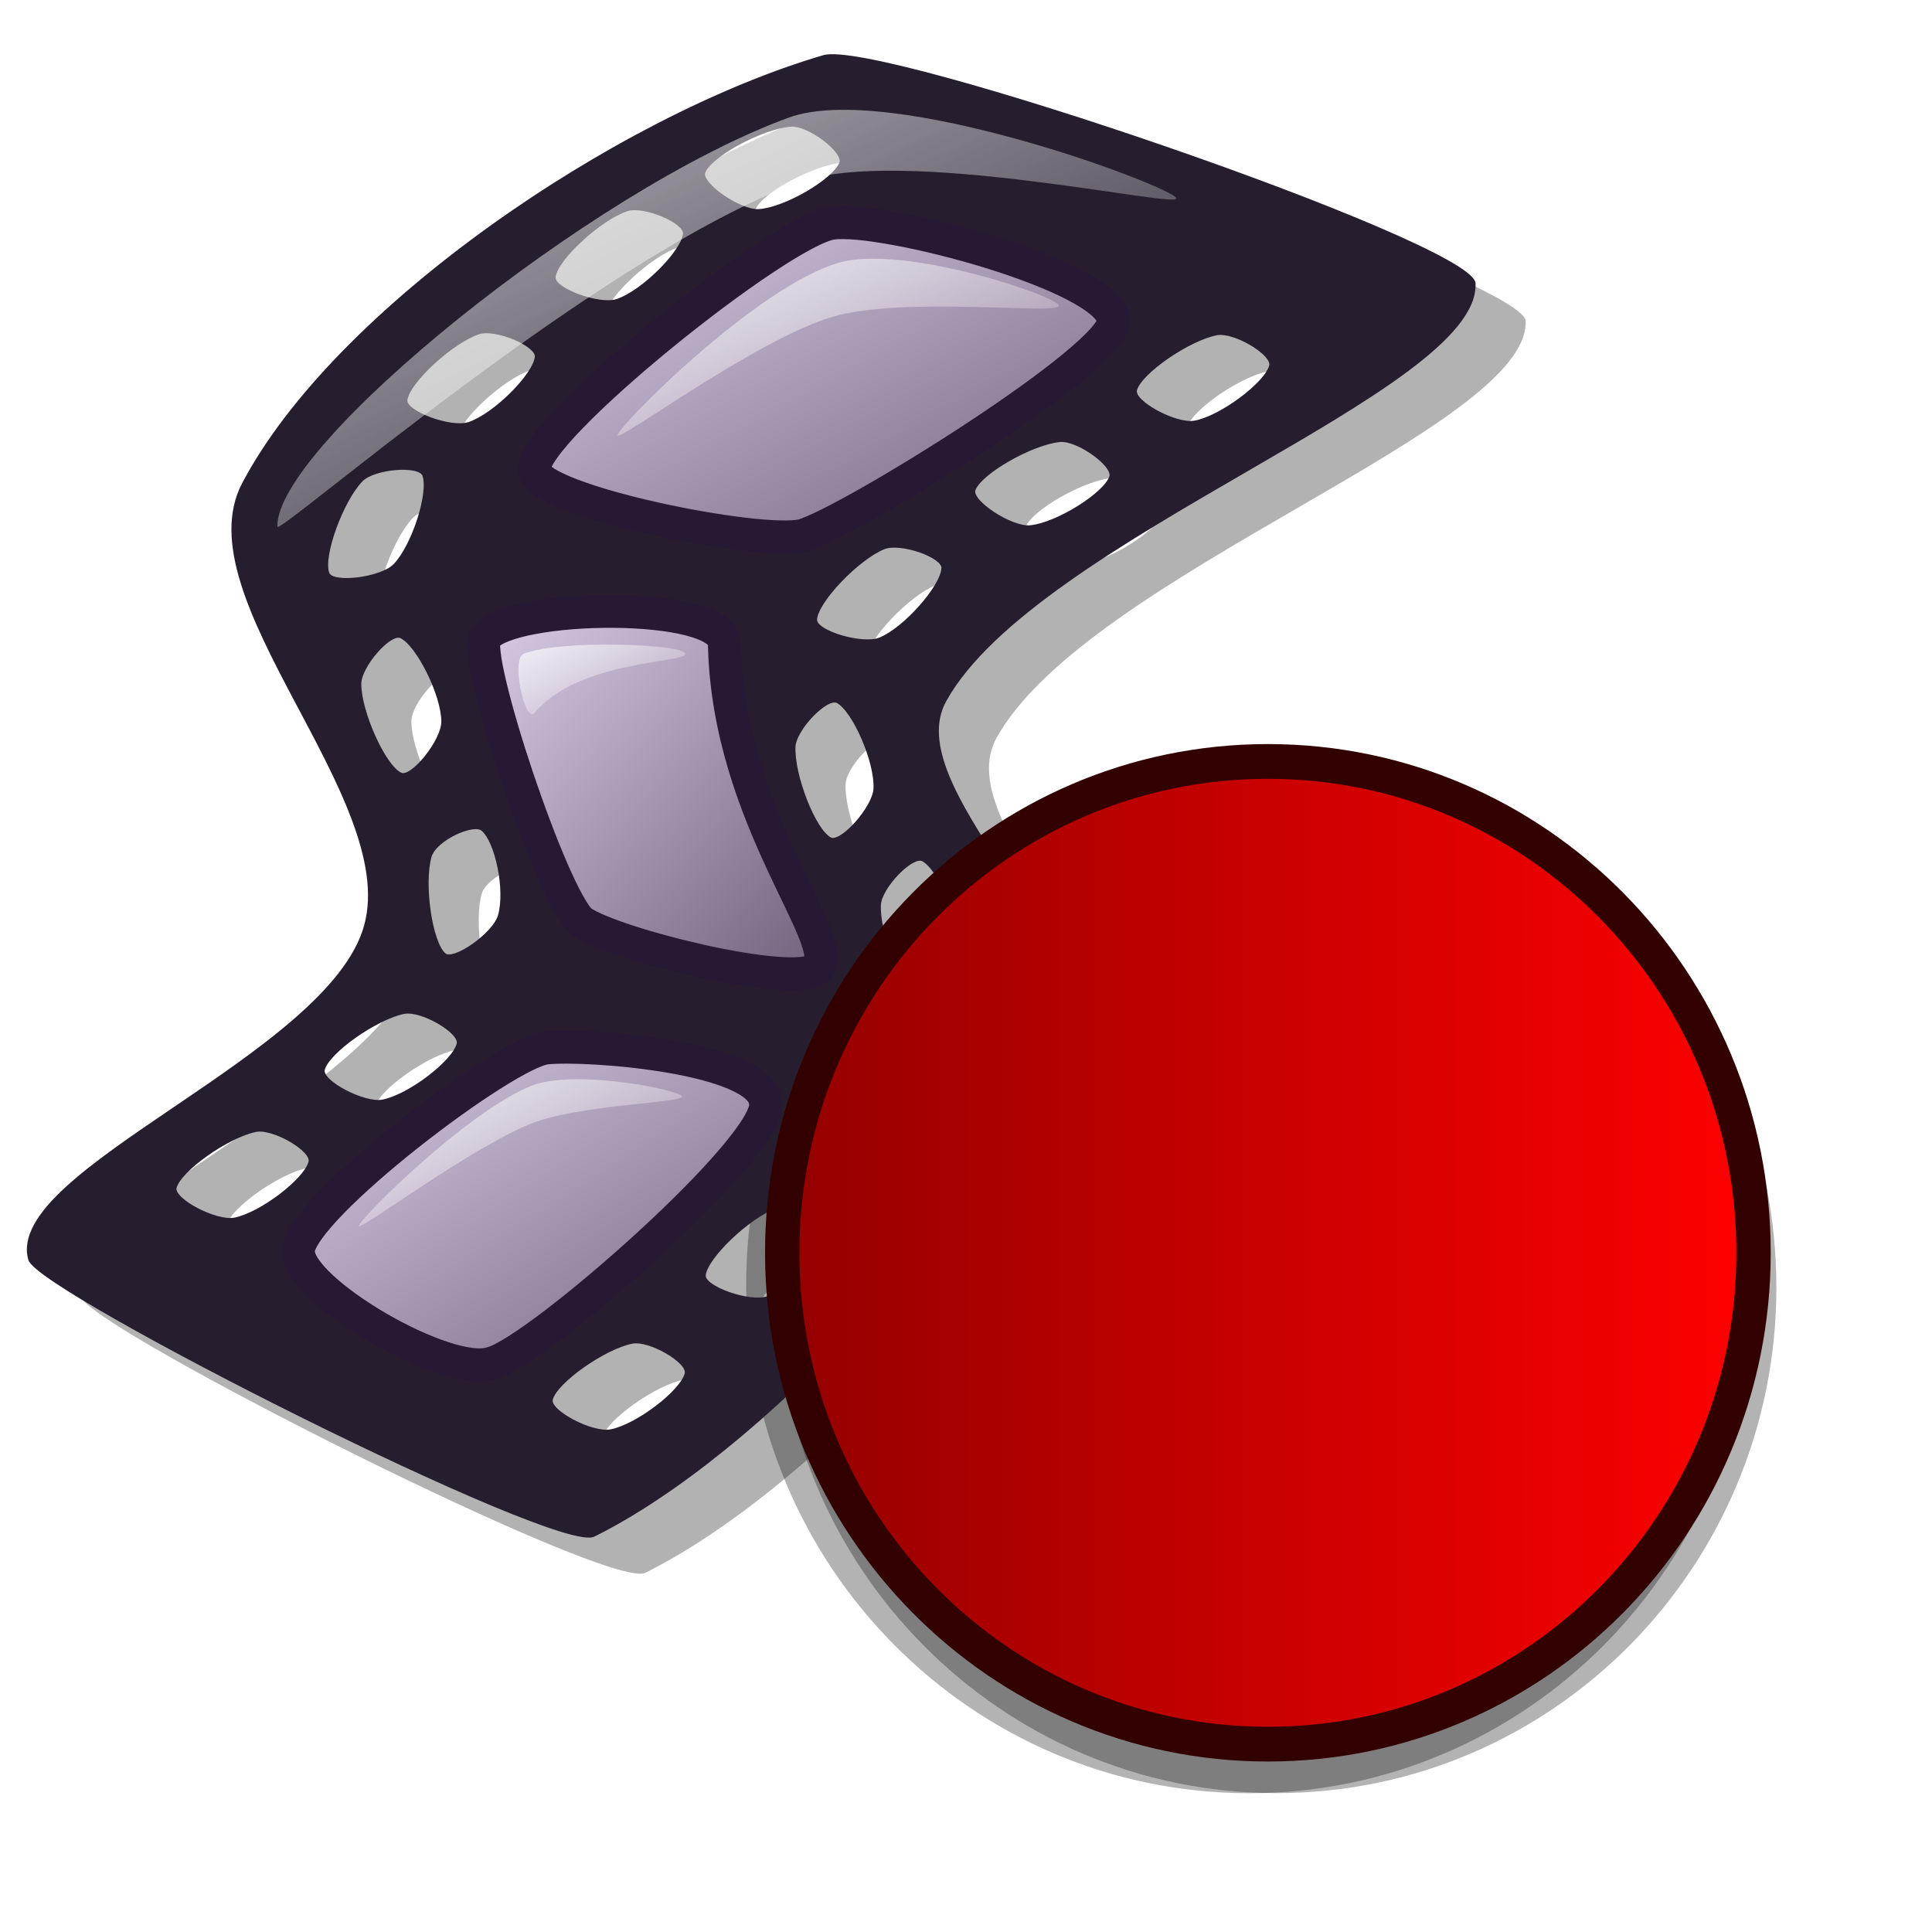
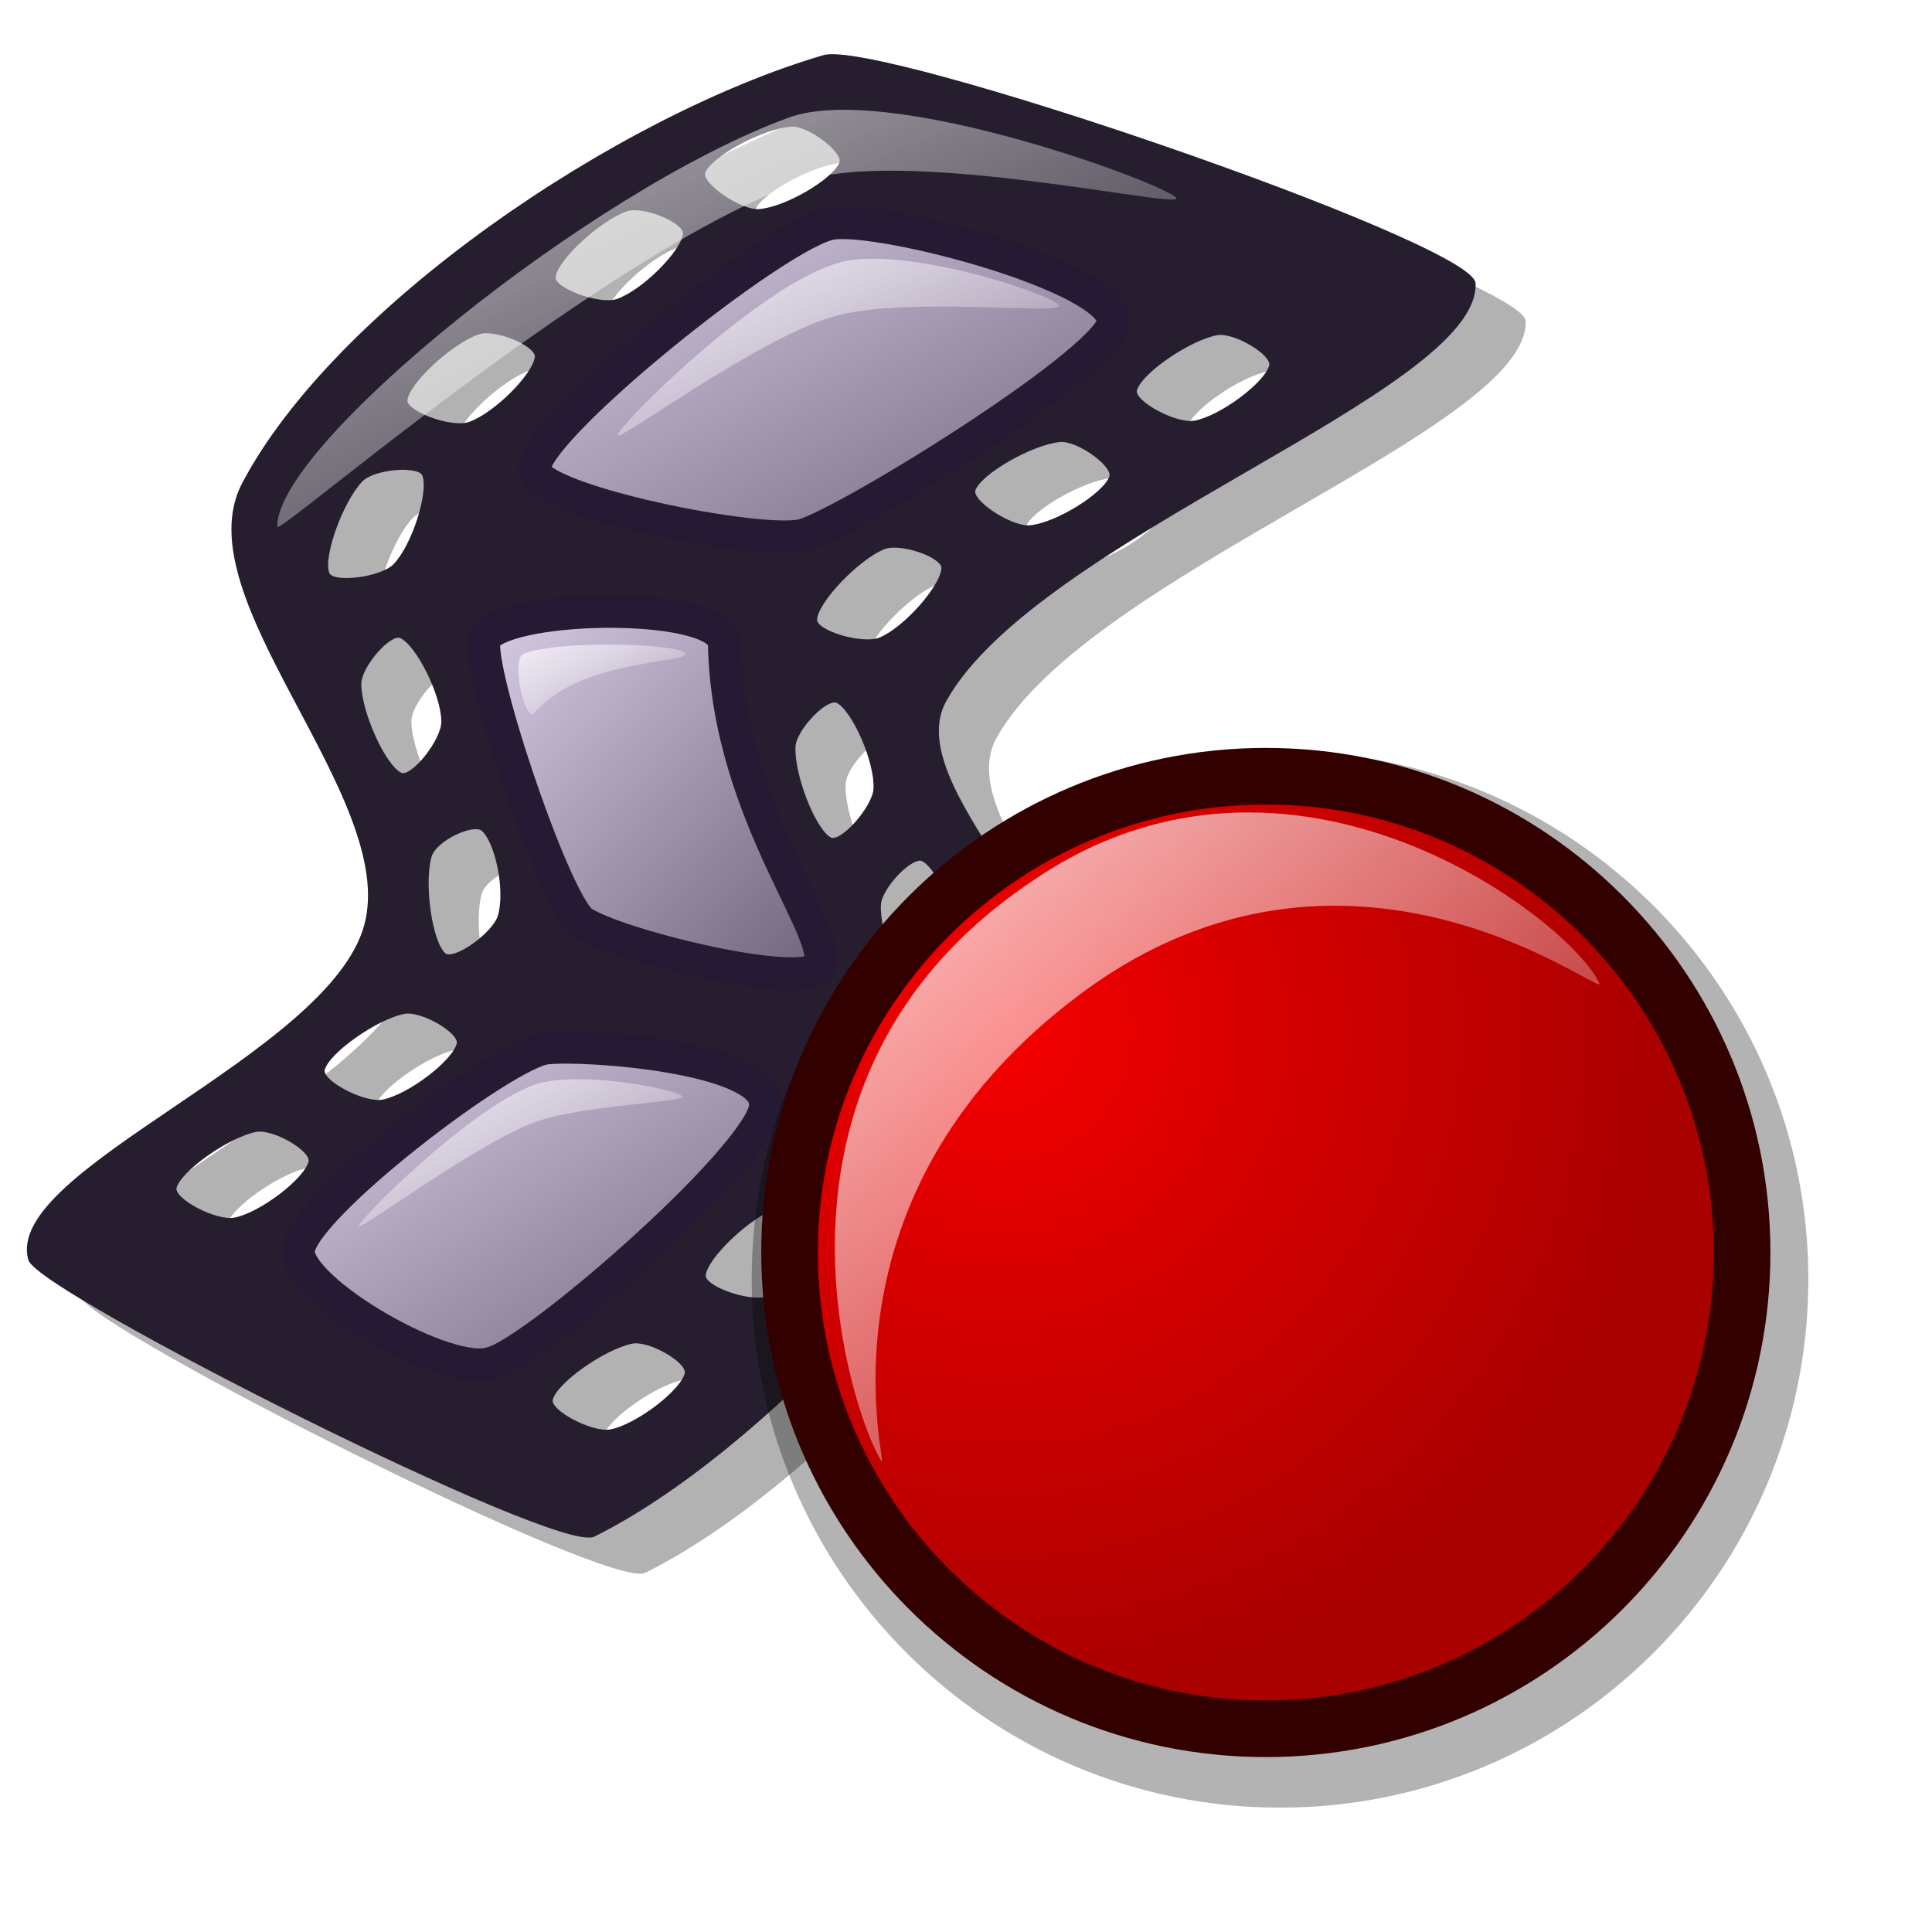
<svg xmlns="http://www.w3.org/2000/svg" xmlns:xlink="http://www.w3.org/1999/xlink" id="svg1" width="48pt" height="48pt">
  <defs id="defs3">
    <linearGradient id="linearGradient669">
      <stop style="stop-color:#ff0000;stop-opacity:1;" offset="0" id="stop670" />
      <stop style="stop-color:#940000;stop-opacity:1;" offset="1" id="stop671" />
    </linearGradient>
    <linearGradient id="linearGradient642">
      <stop style="stop-color:#d9cce6;stop-opacity:1;" offset="0" id="stop643" />
      <stop style="stop-color:#73667f;stop-opacity:1;" offset="1" id="stop644" />
    </linearGradient>
    <linearGradient id="linearGradient866">
      <stop style="stop-color:#ffffff;stop-opacity:1;" offset="0" id="stop867" />
      <stop style="stop-color:#d9cce6;stop-opacity:1;" offset="1" id="stop868" />
    </linearGradient>
    <linearGradient id="linearGradient584">
      <stop style="stop-color:#ffffff;stop-opacity:1;" offset="0" id="stop585" />
      <stop style="stop-color:#ffffff;stop-opacity:0;" offset="1" id="stop586" />
    </linearGradient>
    <linearGradient xlink:href="#linearGradient642" id="linearGradient586" x1="-0" y1="-0" x2="1" y2="-0" />
    <linearGradient xlink:href="#linearGradient866" id="linearGradient587" x1="-0" y1="-0" x2="1" y2="-0" />
    <linearGradient xlink:href="#linearGradient866" id="linearGradient638" x1="-0" y1="-0" x2="1" y2="-0" />
    <radialGradient xlink:href="#linearGradient642" id="radialGradient639" />
    <linearGradient xlink:href="#linearGradient866" id="linearGradient640" x1="-0" y1="-0" x2="1" y2="-0" />
    <linearGradient xlink:href="#linearGradient669" id="linearGradient641" x1="0" y1="-0" x2="1" y2="-0" />
    <linearGradient xlink:href="#linearGradient584" id="linearGradient645" x1="0.015" y1="0.008" x2="0.978" y2="0.977" />
    <linearGradient xlink:href="#linearGradient584" id="linearGradient822" x1="-0" y1="-0" x2="0.993" y2="1" />
    <linearGradient xlink:href="#linearGradient584" id="linearGradient823" x1="-0" y1="-0" x2="0.985" y2="1" />
    <linearGradient xlink:href="#linearGradient584" id="linearGradient824" x1="0" y1="-0" x2="0.989" y2="0.966" />
    <linearGradient xlink:href="#linearGradient584" id="linearGradient825" x1="0" y1="0.016" x2="0.996" y2="0.992" />
    <linearGradient xlink:href="#linearGradient642" id="linearGradient826" x1="-0.004" y1="0.008" x2="0.987" y2="0.977" />
    <linearGradient xlink:href="#linearGradient642" id="linearGradient827" x1="-0" y1="0" x2="0.967" y2="0.977" />
    <linearGradient xlink:href="#linearGradient642" id="linearGradient828" x1="-0" y1="-0" x2="0.996" y2="1.023" />
+     <radialGradient id="radialGradient924" xlink:href="#linearGradient914" />
+     <linearGradient y2="1.008" x2="0.992" y1="0.016" x1="0.023" id="linearGradient922" xlink:href="#linearGradient584" />
+     <radialGradient gradientTransform="matrix(0.904192,0,0,0.904192,-1.245492,-1.620705)" gradientUnits="userSpaceOnUse" fy="23.082" fx="20.602" r="36.91" cy="23.507" cx="20.602" id="radialGradient917" xlink:href="#linearGradient578" />
+     <linearGradient y2="1.008" x2="1" y1="0.016" x1="-0" id="linearGradient600" xlink:href="#linearGradient584" />
+     <linearGradient y2="0.992" x2="0.987" y1="0" x1="0" id="linearGradient599" xlink:href="#linearGradient914" />
+     <linearGradient y2="1.008" x2="0.992" y1="0.016" x1="0.023" id="linearGradient583" xlink:href="#linearGradient584" />
+     <linearGradient gradientUnits="userSpaceOnUse" gradientTransform="matrix(1.08563,0,0,0.921124,1.118000e-3,2.940356e-15)" y2="43.975" x2="43.013" y1="9.267" x1="8.493" id="linearGradient581" xlink:href="#linearGradient584" />
+     <linearGradient id="linearGradient578">
+       <stop id="stop579" offset="0" style="stop-color:#f50000;stop-opacity:1;" />
+       <stop id="stop580" offset="1" style="stop-color:#a90000;stop-opacity:1;" />
+     </linearGradient>
+     <linearGradient id="linearGradient1506">
+       <stop id="stop1508" offset="0" style="stop-color:#ffffff;stop-opacity:1;" />
+       <stop id="stop1510" offset="1" style="stop-color:#ffffff;stop-opacity:0;" />
+     </linearGradient>
+     <linearGradient id="linearGradient914">
+       <stop id="stop915" offset="0" style="stop-color:#ffffff;stop-opacity:1;" />
+       <stop id="stop916" offset="1" style="stop-color:#7f7f7f;stop-opacity:1;" />
+     </linearGradient>
  </defs>
-   <g transform="matrix(-0.607092,0,0,0.614198,60.91891,22.71075)" style="font-size:12;opacity:0.3;stroke:#000000;" id="g663">
-     <ellipse cx="47.596" cy="41.556" rx="28.881" ry="28.881" transform="matrix(0.917566,0,0,0.917566,-11.48724,-5.833475)" style="fill-rule:evenodd;stroke-width:2.054;" id="ellipse664" />
-     <ellipse cx="42.107" cy="34.268" rx="21.773" ry="21.773" transform="matrix(0.934849,0,0,0.934849,-7.035911,0.205833)" style="fill-rule:evenodd;stroke-width:1pt;" id="ellipse665" />
-   </g>
  <path d="M 2.685 42.967 C 1.832 40.023 12.619 36.226 13.808 31.905 C 14.978 27.658 7.773 21.044 9.763 17.265 C 12.829 11.446 22.157 5.118 28.976 3.112 C 30.737 2.545 50.294 9.246 50.539 10.615 C 50.718 14.177 36.018 19.028 33.012 24.443 C 31.412 27.324 38.05 32.339 36.719 35.504 C 34.174 41.558 26.824 49.395 21.383 52.097 C 20.262 52.737 3.044 44.043 2.685 42.967 z M 39.323 14.163 C 39.223 14.554 40.658 15.329 41.273 15.217 C 42.147 15.059 43.64 13.94 43.79 13.352 C 43.889 12.967 42.593 12.195 42.019 12.3 C 41.104 12.466 39.472 13.582 39.323 14.163 z M 33.974 17.468 C 33.841 17.85 35.206 18.742 35.828 18.683 C 36.712 18.598 38.294 17.608 38.493 17.035 C 38.623 16.659 37.396 15.782 36.816 15.837 C 35.89 15.926 34.17 16.902 33.974 17.468 z M 28.726 21.766 C 28.708 22.17 30.271 22.635 30.85 22.399 C 31.673 22.065 32.906 20.665 32.933 20.059 C 32.951 19.662 31.524 19.171 30.984 19.391 C 30.122 19.741 28.753 21.167 28.726 21.766 z M 29.209 29.021 C 29.568 29.208 30.65 27.989 30.682 27.364 C 30.728 26.477 29.98 24.767 29.443 24.487 C 29.09 24.303 28.042 25.388 28.012 25.97 C 27.965 26.899 28.678 28.743 29.209 29.021 z M 32.038 34.262 C 32.396 34.449 33.478 33.23 33.511 32.605 C 33.556 31.718 32.809 30.008 32.271 29.728 C 31.919 29.544 30.871 30.629 30.841 31.211 C 30.793 32.14 31.506 33.984 32.038 34.262 z M 29.19 39.17 C 29.229 39.573 30.842 39.813 31.382 39.499 C 32.15 39.053 33.174 37.493 33.116 36.889 C 33.077 36.494 31.596 36.209 31.092 36.502 C 30.288 36.969 29.132 38.573 29.19 39.17 z M 25.038 43.484 C 25 43.886 26.539 44.428 27.129 44.221 C 27.967 43.928 29.267 42.59 29.324 41.986 C 29.361 41.59 27.96 41.03 27.41 41.223 C 26.532 41.53 25.094 42.887 25.038 43.484 z M 19.971 47.599 C 19.876 47.992 21.319 48.751 21.933 48.632 C 22.805 48.464 24.286 47.328 24.429 46.739 C 24.523 46.353 23.219 45.595 22.646 45.706 C 21.733 45.882 20.113 47.017 19.971 47.599 z M 25.023 6.946 C 24.88 7.324 26.221 8.252 26.845 8.209 C 27.731 8.148 29.338 7.2 29.552 6.632 C 29.692 6.261 28.49 5.351 27.908 5.391 C 26.98 5.455 25.235 6.385 25.023 6.946 z M 20.063 10.418 C 20.02 10.819 21.549 11.384 22.142 11.187 C 22.985 10.907 24.306 9.588 24.372 8.985 C 24.415 8.59 23.023 8.009 22.469 8.193 C 21.587 8.486 20.128 9.821 20.063 10.418 z M 15.155 14.494 C 15.111 14.896 16.641 15.46 17.234 15.263 C 18.077 14.983 19.398 13.664 19.464 13.061 C 19.507 12.666 18.115 12.085 17.561 12.269 C 16.679 12.563 15.22 13.898 15.155 14.494 z M 12.571 20.234 C 12.717 20.611 14.335 20.407 14.771 19.959 C 15.39 19.322 15.954 17.543 15.735 16.977 C 15.591 16.607 14.088 16.732 13.682 17.151 C 13.033 17.818 12.354 19.675 12.571 20.234 z M 14.981 26.877 C 15.348 27.046 16.367 25.772 16.367 25.147 C 16.366 24.259 15.532 22.59 14.98 22.337 C 14.619 22.172 13.628 23.309 13.628 23.893 C 13.629 24.823 14.436 26.628 14.981 26.877 z M 16.43 32.853 C 16.736 33.116 18.068 32.175 18.241 31.574 C 18.487 30.72 18.147 29.121 17.687 28.725 C 17.386 28.466 16.119 29.049 15.957 29.61 C 15.7 30.504 15.975 32.462 16.43 32.853 z M 12.417 36.675 C 12.322 37.068 13.765 37.827 14.379 37.708 C 15.251 37.54 16.732 36.404 16.875 35.815 C 16.97 35.429 15.665 34.671 15.092 34.782 C 14.179 34.958 12.56 36.092 12.417 36.675 z M 7.509 40.585 C 7.414 40.978 8.857 41.736 9.471 41.618 C 10.343 41.45 11.824 40.314 11.967 39.725 C 12.061 39.339 10.757 38.581 10.184 38.692 C 9.271 38.868 7.651 40.002 7.509 40.585 z " style="font-size:12;opacity:0.303;fill-rule:evenodd;stroke-width:1.25;" id="path738" />
  <path d="M 0.982 41.728 C 0.129 38.784 10.915 34.987 12.105 30.666 C 13.275 26.42 6.069 19.805 8.06 16.026 C 11.125 10.208 20.453 3.879 27.273 1.873 C 29.034 1.306 48.59 8.007 48.836 9.377 C 49.015 12.938 34.315 17.789 31.308 23.204 C 29.708 26.085 36.347 31.101 35.016 34.266 C 32.471 40.319 25.121 48.156 19.68 50.858 C 18.559 51.498 1.341 42.804 0.982 41.728 z M 37.62 12.924 C 37.52 13.316 38.955 14.09 39.57 13.979 C 40.444 13.82 41.937 12.701 42.087 12.114 C 42.186 11.729 40.89 10.957 40.316 11.061 C 39.401 11.227 37.768 12.343 37.62 12.924 z M 32.27 16.23 C 32.138 16.611 33.503 17.504 34.125 17.444 C 35.009 17.359 36.591 16.369 36.79 15.796 C 36.92 15.42 35.693 14.543 35.113 14.599 C 34.187 14.687 32.467 15.663 32.27 16.23 z M 27.023 20.527 C 27.005 20.931 28.568 21.396 29.147 21.161 C 29.97 20.827 31.203 19.426 31.23 18.82 C 31.247 18.423 29.821 17.933 29.28 18.152 C 28.419 18.502 27.049 19.928 27.023 20.527 z M 27.506 27.782 C 27.864 27.969 28.947 26.75 28.979 26.126 C 29.025 25.239 28.277 23.529 27.739 23.248 C 27.387 23.064 26.339 24.149 26.309 24.732 C 26.261 25.661 26.974 27.505 27.506 27.782 z M 30.335 33.023 C 30.693 33.21 31.775 31.991 31.807 31.366 C 31.853 30.479 31.106 28.77 30.568 28.489 C 30.216 28.305 29.168 29.39 29.138 29.972 C 29.09 30.901 29.803 32.746 30.335 33.023 z M 27.487 37.932 C 27.526 38.334 29.138 38.575 29.679 38.261 C 30.447 37.814 31.471 36.254 31.412 35.651 C 31.374 35.255 29.893 34.97 29.389 35.263 C 28.584 35.73 27.429 37.335 27.487 37.932 z M 23.335 42.245 C 23.297 42.648 24.835 43.189 25.425 42.982 C 26.264 42.689 27.564 41.351 27.621 40.747 C 27.658 40.351 26.257 39.791 25.707 39.984 C 24.829 40.291 23.391 41.648 23.335 42.245 z M 18.268 46.361 C 18.172 46.753 19.616 47.512 20.23 47.393 C 21.102 47.225 22.582 46.089 22.726 45.5 C 22.82 45.114 21.516 44.357 20.943 44.467 C 20.03 44.644 18.41 45.778 18.268 46.361 z M 23.32 5.708 C 23.177 6.086 24.518 7.014 25.142 6.97 C 26.028 6.909 27.635 5.961 27.849 5.394 C 27.989 5.022 26.786 4.112 26.204 4.152 C 25.276 4.217 23.531 5.146 23.32 5.708 z M 18.36 9.179 C 18.316 9.581 19.846 10.145 20.439 9.948 C 21.282 9.668 22.603 8.349 22.668 7.746 C 22.712 7.351 21.32 6.77 20.766 6.954 C 19.884 7.248 18.425 8.583 18.36 9.179 z M 13.452 13.255 C 13.408 13.657 14.938 14.222 15.531 14.024 C 16.374 13.744 17.695 12.426 17.76 11.823 C 17.803 11.428 16.412 10.846 15.858 11.03 C 14.975 11.324 13.517 12.659 13.452 13.255 z M 10.868 18.995 C 11.014 19.372 12.632 19.168 13.068 18.72 C 13.687 18.083 14.251 16.304 14.032 15.739 C 13.888 15.368 12.385 15.494 11.978 15.912 C 11.33 16.579 10.651 18.436 10.868 18.995 z M 13.278 25.639 C 13.645 25.807 14.664 24.533 14.663 23.908 C 14.663 23.02 13.828 21.351 13.277 21.098 C 12.916 20.933 11.925 22.071 11.925 22.654 C 11.925 23.584 12.733 25.389 13.278 25.639 z M 14.727 31.614 C 15.033 31.877 16.364 30.936 16.538 30.335 C 16.784 29.482 16.444 27.882 15.984 27.487 C 15.683 27.227 14.416 27.811 14.254 28.371 C 13.997 29.265 14.272 31.223 14.727 31.614 z M 10.714 35.437 C 10.619 35.829 12.062 36.588 12.676 36.469 C 13.548 36.301 15.029 35.165 15.172 34.576 C 15.266 34.19 13.962 33.433 13.389 33.543 C 12.476 33.72 10.856 34.854 10.714 35.437 z M 5.806 39.346 C 5.711 39.739 7.154 40.498 7.768 40.379 C 8.64 40.211 10.12 39.075 10.264 38.486 C 10.358 38.1 9.054 37.343 8.481 37.453 C 7.568 37.629 5.948 38.764 5.806 39.346 z " style="font-size:12;fill:#261e2e;fill-rule:evenodd;stroke:#261e2e;stroke-width:0.087;" id="path737" />
  <path d="M 9.884 41.427 C 9.955 40.02 16.761 34.836 18.108 34.714 C 19.494 34.573 25.253 35.013 25.356 36.524 C 25.641 37.906 17.799 44.778 16.298 45.151 C 14.848 45.678 9.809 42.742 9.884 41.427 z " style="font-size:12;fill:url(#linearGradient828);fill-rule:evenodd;stroke:#261933;stroke-width:1.091;" id="path648" />
  <path d="M 19.259 30.531 C 20.363 31.293 26.187 32.732 27.05 32.103 C 27.984 31.292 24.11 27.146 23.997 21.329 C 23.969 19.879 16.899 19.98 16.068 21.111 C 15.639 21.767 18.297 29.739 19.259 30.531 z " style="font-size:12;fill:url(#linearGradient827);fill-rule:evenodd;stroke:#261933;stroke-width:1.091;" id="path649" />
  <path d="M 17.695 15.573 C 17.822 16.612 25.222 18.094 26.602 17.734 C 28.168 17.278 37.035 11.774 36.89 10.604 C 36.73 9.121 29.25 7.152 27.569 7.392 C 25.865 7.612 17.519 14.304 17.695 15.573 z " style="font-size:12;fill:url(#linearGradient826);fill-rule:evenodd;stroke:#261933;stroke-width:1.095;" id="path650" />
  <path d="M 11.893 40.606 C 11.893 40.387 15.477 36.818 17.599 35.97 C 19.044 35.392 22.592 36.119 22.592 36.326 C 22.592 36.536 19.144 36.6 17.599 37.218 C 15.578 38.026 11.893 40.803 11.893 40.606 z " style="font-size:12;opacity:0.7;fill:url(#linearGradient825);fill-rule:evenodd;stroke:none;stroke-width:0.063pt;" id="path656" />
  <path d="M 17.708 23.617 C 17.404 23.993 16.9 21.833 17.352 21.656 C 18.564 21.179 22.642 21.329 22.701 21.656 C 22.761 21.983 19.187 21.834 17.708 23.617 z " style="font-size:12;opacity:0.7;fill:url(#linearGradient824);fill-rule:evenodd;stroke:none;stroke-width:0.063pt;" id="path657" />
  <path d="M 20.46 14.413 C 20.492 14.097 25.068 9.498 27.771 8.707 C 29.942 8.072 35.112 9.837 35.083 10.134 C 35.053 10.432 29.93 9.806 27.593 10.49 C 25.056 11.233 20.432 14.691 20.46 14.413 z " style="font-size:12;opacity:0.7;fill:url(#linearGradient823);fill-rule:evenodd;stroke:none;stroke-width:0.063pt;" id="path658" />
  <path d="M 9.187 17.448 C 9.127 14.766 19.565 6.293 26.128 3.896 C 29.492 2.667 38.906 6.203 38.967 6.571 C 39.025 6.916 29.8 4.825 26.485 6.036 C 19.874 8.451 9.171 17.802 9.187 17.448 z " style="font-size:12;opacity:0.7;fill:url(#linearGradient822);fill-rule:evenodd;stroke:none;stroke-width:0.063pt;" id="path655" />
-   <g transform="matrix(0.603324,0,0,0.610386,22.87008,22.93486)" style="font-size:12;opacity:0.3;stroke:#000000;" id="g677">
-     <ellipse cx="47.596" cy="41.556" rx="28.881" ry="28.881" transform="matrix(0.917566,0,0,0.917566,-11.48724,-5.833475)" style="fill-rule:evenodd;stroke-width:2.054;" id="path675" />
-     <ellipse cx="42.107" cy="34.268" rx="21.773" ry="21.773" transform="matrix(0.934849,0,0,0.934849,-7.035911,0.205833)" style="fill-rule:evenodd;stroke-width:1pt;" id="path676" />
+   <g id="g1522" transform="matrix(0.666995,0,0,0.666995,21.50607,21.21893)">
+     <path id="path952" d="M 57.568,31.724 C 57.568,46.208 45.813,57.964 31.329,57.964 C 16.845,57.964 5.09,46.208 5.09,31.724 C 5.09,17.24 16.845,5.485 31.329,5.485 C 45.813,5.485 57.568,17.24 57.568,31.724 z " style="font-size:12px;opacity:0.3;fill-rule:evenodd;stroke-width:2.074" />
+     <path id="path951" d="M 54.279,30.393 C 54.279,43.45 43.682,54.047 30.624,54.047 C 17.567,54.047 6.97,43.45 6.97,30.393 C 6.97,17.336 17.567,6.738 30.624,6.738 C 43.682,6.738 54.279,17.336 54.279,30.393 z " style="font-size:12px;fill:url(#radialGradient917);fill-rule:evenodd;stroke:#330000;stroke-width:2.811" />
+     <path id="path918" d="M 11.521,40.726 C 10.304,38.933 4.122,21.895 19.054,11.926 C 31.916,3.117 45.752,13.9 47.189,17.021 C 47.556,17.874 35.29,7.944 22.155,17.021 C 7.541,27.294 12.003,41.518 11.521,40.726 z " style="opacity:0.8;fill:url(#linearGradient581);fill-opacity:1;fill-rule:evenodd;stroke:none;stroke-width:1pt;stroke-linecap:butt;stroke-linejoin:miter;stroke-opacity:1" />
  </g>
-   <ellipse cx="47.596" cy="41.556" rx="28.881" ry="28.881" transform="matrix(-0.557046,0,0,0.563566,68.51365,18.08084)" style="font-size:12;fill:url(#linearGradient641);fill-opacity:1.00;fill-rule:evenodd;stroke:#330000;stroke-width:2.043;stroke-dasharray:none;stroke-opacity:1;" id="ellipse666" />
</svg>
